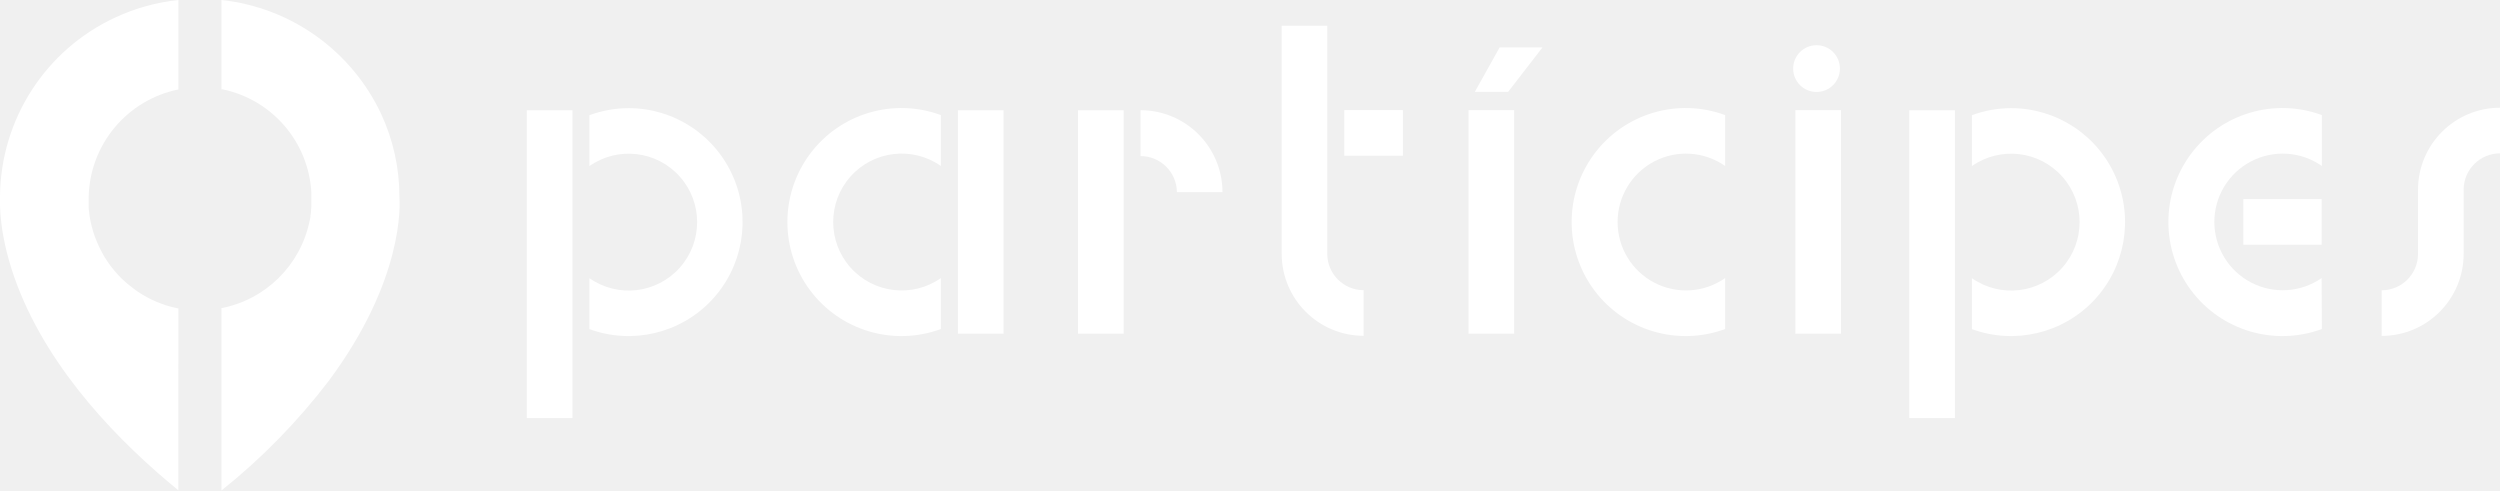
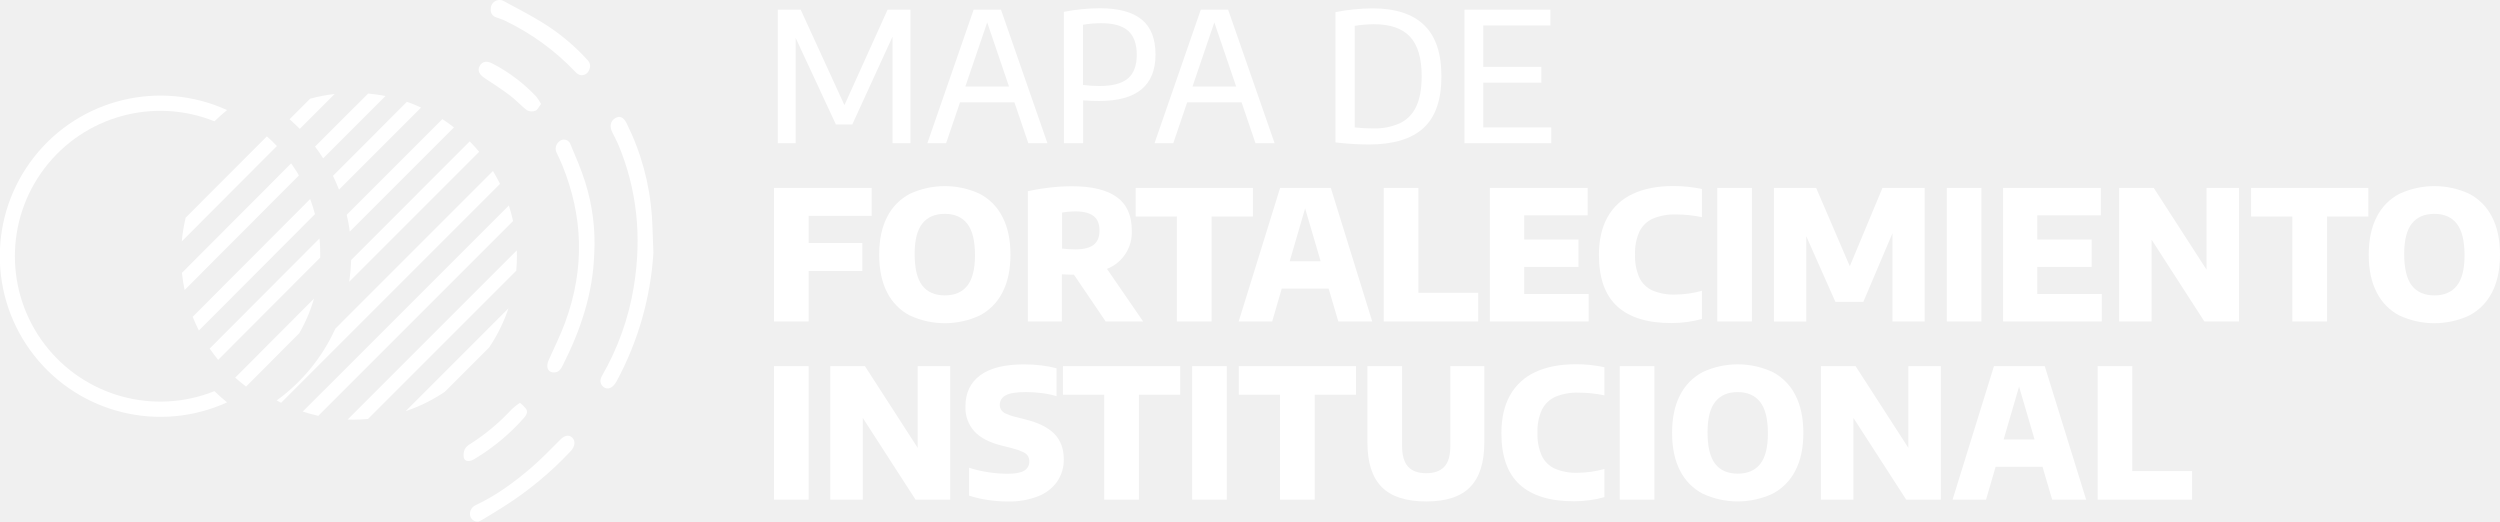
- <svg xmlns="http://www.w3.org/2000/svg" viewBox="0 0 485.47 95.25">
+ <svg xmlns="http://www.w3.org/2000/svg" viewBox="0 0 1066.15 222.44">
  <defs>
    <style>.cls-1{fill:#fff;}</style>
  </defs>
-   <g id="Layer_2" data-name="Layer 2">
-     <g id="Layer_1-2" data-name="Layer 1">
-       <path class="cls-1" d="M462.49,65.23V56.37a7.06,7.06,0,0,0,7.06-7V36.83a15.93,15.93,0,0,1,15.92-15.91v8.86a7.06,7.06,0,0,0-7.06,7V49.32A15.93,15.93,0,0,1,462.49,65.23Z" />
-       <path class="cls-1" d="M122.06,21a22.07,22.07,0,0,0-7.6,1.37v9.88a13.29,13.29,0,1,1,0,21.77v9.89A22.13,22.13,0,1,0,122.06,21Z" />
-       <rect class="cls-1" x="102.3" y="21.41" width="8.86" height="59.77" />
-       <path class="cls-1" d="M390.52,21a22.07,22.07,0,0,0-7.6,1.37v9.88a13.29,13.29,0,1,1,0,21.77v9.89A22.13,22.13,0,1,0,390.52,21Z" />
-       <rect class="cls-1" x="370.76" y="21.41" width="8.86" height="59.77" />
-       <path class="cls-1" d="M182.71,54a13.29,13.29,0,1,1,0-21.77V22.35a22.14,22.14,0,1,0,0,41.54Z" />
-       <rect class="cls-1" x="186.02" y="21.41" width="8.86" height="43.39" />
-       <path class="cls-1" d="M335,54a13.27,13.27,0,0,1-20.88-10.88A13.27,13.27,0,0,1,335,32.23V22.35a22.14,22.14,0,1,0,0,41.54Z" />
-       <path class="cls-1" d="M237.39,37.31h-8.85a7.06,7.06,0,0,0-7.06-7V21.4A15.93,15.93,0,0,1,237.39,37.31Z" />
-       <rect class="cls-1" x="209.34" y="21.41" width="8.86" height="43.39" />
-       <path class="cls-1" d="M264.8,65.21A15.93,15.93,0,0,1,248.89,49.3V5h8.85V49.3a7.06,7.06,0,0,0,7.06,7.05Z" />
-       <rect class="cls-1" x="261.04" y="21.38" width="11.39" height="8.86" />
-       <path class="cls-1" d="M450.83,54A13.27,13.27,0,0,1,430,43.12a13.27,13.27,0,0,1,20.88-10.89V22.35a22.14,22.14,0,1,0,0,41.54Z" />
-       <rect class="cls-1" x="435.63" y="38.66" width="15.21" height="8.86" />
-       <rect class="cls-1" x="285.17" y="21.39" width="8.86" height="43.41" />
-       <rect class="cls-1" x="348.64" y="21.39" width="8.86" height="43.41" />
-       <path class="cls-1" d="M357.29,13.32a4.54,4.54,0,1,1-4.54-4.54A4.53,4.53,0,0,1,357.29,13.32Z" />
-       <path class="cls-1" d="M34.64,59.86l-.19,0-.51-.12-.53-.12-.52-.14-.5-.15c-.18,0-.34-.11-.51-.17l-.5-.17-.51-.2-.47-.18-.51-.24-.44-.19-.51-.26-.42-.22-.5-.28-.41-.24-.49-.31-.39-.25-.48-.34L25.89,56l-.47-.36-.35-.28L24.62,55c-.11-.09-.23-.19-.33-.29l-.44-.41-.32-.3-.41-.43c-.1-.11-.21-.21-.3-.32l-.4-.45-.28-.33c-.13-.15-.26-.31-.38-.47l-.27-.34-.35-.49-.25-.36c-.12-.16-.22-.33-.33-.5l-.24-.37-.3-.52L19.8,49c-.1-.18-.19-.36-.28-.54s-.14-.26-.2-.39-.17-.36-.25-.55-.13-.27-.19-.41-.15-.36-.22-.55-.12-.28-.17-.42l-.2-.57-.15-.44c-.05-.18-.11-.37-.16-.56l-.13-.46c-.05-.19-.09-.38-.14-.57s-.07-.31-.11-.47-.07-.39-.11-.58-.06-.32-.08-.48-.06-.39-.08-.58,0-.33-.06-.5a5.67,5.67,0,0,1-.05-.58c0-.17,0-.34,0-.52a5.52,5.52,0,0,1,0-.58c0-.17,0-.34,0-.51s0-.09,0-.13,0-.06,0-.09,0-.17,0-.26A21.77,21.77,0,0,1,34.64,17.37V0a38.63,38.63,0,0,0-12.2,3.37h0A38.63,38.63,0,0,0,0,38.15C0,39.09-.39,45.63,3.39,55.5a.08.08,0,0,1,0,0c6.45,16.8,20,30.53,31.24,39.71Z" />
-       <path class="cls-1" d="M77.56,38.14a38,38,0,0,0-3.54-16A38.86,38.86,0,0,0,43,0V17.35l.19,0h.05a21.69,21.69,0,0,1,17.22,20,.28.28,0,0,1,0,.09c0,.37,0,.75,0,1.12s0,.74,0,1.1a2.29,2.29,0,0,1,0,.25q0,.42-.06.84l0,.22c0,.29-.06.58-.11.87,0,0,0,.09,0,.13,0,.32-.11.63-.17.94v0A21.71,21.71,0,0,1,43,59.84V95.25A122.13,122.13,0,0,0,63.81,74l0,0C78.49,54.29,77.68,39.64,77.56,38.14Z" />
-       <path class="cls-1" d="M291.21,9.21h8.32l-6.67,8.63h-6.47Z" />
+   <g id="Capa_2" data-name="Capa 2">
+     <g id="Capa_1-2" data-name="Capa 1">
+       <path class="cls-1" d="M378.52,4.13h9.77V61.07h-7.66V15.63L363.47,53.07h-7l-17.16-36.9v44.9h-7.62V4.13h9.77l18.66,40.71Z" />
+       <path class="cls-1" d="M438.53,61.07l-5.92-17.43h-23.2l-5.93,17.43h-8L415.22,4.13h11.66l19.81,56.94ZM411.68,36.91H430.3L421,9.56Z" />
+       <path class="cls-1" d="M453.69,5.05a80.93,80.93,0,0,1,15.43-1.53q11.85,0,17.75,4.8t5.91,14.93q0,19.81-24,19.82-3.54,0-6.88-.27V61.07h-8.16ZM481,33.47q3.78-3.21,3.79-10.1T481.1,13.13q-3.68-3.22-11.33-3.23a45.41,45.41,0,0,0-7.92.66V36.22a51.61,51.61,0,0,0,7,.46Q477.2,36.68,481,33.47Z" />
+       <path class="cls-1" d="M535.41,61.07l-5.93-17.43h-23.2l-5.92,17.43h-8L512.09,4.13h11.66l19.82,56.94ZM508.55,36.91h18.63L517.86,9.56Z" />
+       <path class="cls-1" d="M569.53,60.73V5.17A77.6,77.6,0,0,1,577.36,4a79.25,79.25,0,0,1,8-.43q14.61,0,22,7.16t7.34,21.89q0,15-7.67,22t-23.3,7A120.08,120.08,0,0,1,569.53,60.73Zm27.61-8.24A14.67,14.67,0,0,0,604,45.34q2.28-4.89,2.29-12.78,0-11.61-5-16.93t-15.43-5.3a53.06,53.06,0,0,0-8.12.69V54.34a64.53,64.53,0,0,0,7.85.42A25.91,25.91,0,0,0,597.14,52.49Z" />
+       <path class="cls-1" d="M632.55,54.34h29v6.73h-37V4.13h36.63v6.73H632.55V28.52h24.78v6.74H632.55Z" />
+       <path class="cls-1" d="M371.74,92.06H344.85v11.58h22.89v11.93H344.85v21.51H330.08V80.14h41.66Z" />
+       <path class="cls-1" d="M388.06,134.58a22.54,22.54,0,0,1-9.7-9.81q-3.42-6.54-3.42-16.16t3.42-16.16a22.54,22.54,0,0,1,9.7-9.81,35.4,35.4,0,0,1,29.72,0,22.45,22.45,0,0,1,9.71,9.83q3.43,6.56,3.43,16.14t-3.43,16.12a22.61,22.61,0,0,1-9.71,9.83,35.3,35.3,0,0,1-29.72,0Zm24.45-12.72q3.28-4.14,3.29-13,0-9.19-3.29-13.43t-9.6-4.23q-6.27,0-9.56,4.11t-3.29,13q0,9.27,3.25,13.46t9.6,4.2Q409.21,126,412.51,121.86Z" />
+       <path class="cls-1" d="M471.51,137.08,458,117.15c-.77,0-1.82,0-3.15-.08-.88,0-1.53-.08-2-.08v20.09h-14.5V81.52A88.59,88.59,0,0,1,447.58,80a83.2,83.2,0,0,1,9.58-.57q12.73,0,19.12,4.63t6.38,14.18a16.7,16.7,0,0,1-10.58,16.43l15.43,22.43ZM452.92,106a47.12,47.12,0,0,0,5.66.35q5.24,0,7.77-1.91t2.54-6.17q0-4.16-2.5-6.12t-7.62-2a33.78,33.78,0,0,0-5.85.5Z" />
+       <path class="cls-1" d="M501.9,137.08V92.33H484.32V80.14h50V92.33H516.71v44.75Z" />
+       <path class="cls-1" d="M570.73,137.08l-4.12-14h-20l-4.07,14H528.25l17.66-56.94h21.63l17.66,56.94ZM550,111.42h13.2l-6.62-22.55Z" />
+       <path class="cls-1" d="M590.12,137.08V80.14h14.77v44.74H630.4v12.2Z" />
+       <path class="cls-1" d="M650,125.38h27.5v11.7H635.36V80.14h41.71V91.83H650v10.31h23.16v11.7H650Z" />
+       <path class="cls-1" d="M689.77,130.73q-7.89-7.12-7.89-22,0-9.57,3.67-16.14a23.43,23.43,0,0,1,10.78-9.9q7.09-3.36,17.29-3.35a56.5,56.5,0,0,1,12.2,1.27v12a53,53,0,0,0-11-1.15,23.92,23.92,0,0,0-9.93,1.77,11.65,11.65,0,0,0-5.73,5.52,21.94,21.94,0,0,0-1.88,9.79,22.52,22.52,0,0,0,1.84,9.87,11.43,11.43,0,0,0,5.6,5.48,23.3,23.3,0,0,0,9.68,1.73A43.06,43.06,0,0,0,725.82,124v12a43.17,43.17,0,0,1-6.12,1.29,47.71,47.71,0,0,1-6.7.48Q697.66,137.85,689.77,130.73Z" />
+       <path class="cls-1" d="M732.36,137.08V80.14h14.77v56.94Z" />
+       <path class="cls-1" d="M802.8,80.14h18v56.94H807.07V99.45l-12.43,29.28H782.72l-12.43-28v36.4H756.52V80.14h18l14.35,33.39Z" />
+       <path class="cls-1" d="M830.23,137.08V80.14H845v56.94Z" />
+       <path class="cls-1" d="M868.82,125.38h27.51v11.7H854.24V80.14h41.7V91.83H868.82v10.31H892v11.7H868.82Z" />
+       <path class="cls-1" d="M941,80.14h13.85v56.94H940.07l-22.5-34.86v34.86H903.72V80.14h14.77L941,115Z" />
+       <path class="cls-1" d="M977.58,137.08V92.33H960V80.14h50V92.33H992.4v44.75Z" />
+       <path class="cls-1" d="M1023.29,134.58a22.52,22.52,0,0,1-9.69-9.81q-3.44-6.54-3.43-16.16t3.43-16.16a22.52,22.52,0,0,1,9.69-9.81,35.4,35.4,0,0,1,29.72,0,22.52,22.52,0,0,1,9.72,9.83q3.42,6.56,3.42,16.14t-3.42,16.12a22.68,22.68,0,0,1-9.72,9.83,35.3,35.3,0,0,1-29.72,0Zm24.45-12.72q3.29-4.14,3.29-13,0-9.19-3.29-13.43t-9.6-4.23q-6.27,0-9.56,4.11t-3.29,13q0,9.27,3.25,13.46t9.6,4.2Q1044.46,126,1047.74,121.86Z" />
+       <path class="cls-1" d="M330.08,213.08V156.14h14.77v56.94Z" />
+       <path class="cls-1" d="M391.36,156.14h13.86v56.94H390.44l-22.5-34.85v34.85H354.08V156.14h14.78L391.36,191Z" />
+       <path class="cls-1" d="M421.12,213.2a47.23,47.23,0,0,1-7.86-1.85V199.46a47.37,47.37,0,0,0,8,1.89,55.77,55.77,0,0,0,8.42.69q5,0,7.14-1.35a4.34,4.34,0,0,0,2.13-3.92,4.26,4.26,0,0,0-.61-2.37,5.29,5.29,0,0,0-2.16-1.69,26.15,26.15,0,0,0-4.42-1.52L427.11,190q-7.69-1.89-11.55-6a15,15,0,0,1-3.84-10.72q0-8.58,6.29-13.23t18.64-4.66a61.7,61.7,0,0,1,7.46.44,47.43,47.43,0,0,1,6.46,1.22v11.89a37.36,37.36,0,0,0-6.11-1.27,52.05,52.05,0,0,0-6.93-.47c-4.08,0-7,.47-8.63,1.39a4.45,4.45,0,0,0-2,6.14,4.57,4.57,0,0,0,1.87,1.59,19.37,19.37,0,0,0,3.75,1.35l4.69,1.19q8.47,2.08,12.45,6.18t4,10.75a16.44,16.44,0,0,1-2.84,9.62,18,18,0,0,1-8.22,6.27,33.78,33.78,0,0,1-12.79,2.19A58.37,58.37,0,0,1,421.12,213.2Z" />
+       <path class="cls-1" d="M470.89,213.08V168.34H453.31v-12.2h50v12.2H485.7v44.74Z" />
+       <path class="cls-1" d="M508.4,213.08V156.14h14.77v56.94Z" />
+       <path class="cls-1" d="M545.87,213.08V168.34H528.29v-12.2h50v12.2H560.69v44.74Z" />
+       <path class="cls-1" d="M589.23,207.68q-6.08-6.18-6.08-18.91V156.14h14.78v34c0,4.06.85,7,2.56,8.87s4.29,2.79,7.75,2.79,6-.93,7.73-2.79,2.54-4.81,2.54-8.87v-34H633v32.63q0,12.69-6,18.89t-18.74,6.19Q595.31,213.85,589.23,207.68Z" />
+       <path class="cls-1" d="M648.17,206.73q-7.89-7.11-7.88-22,0-9.59,3.67-16.14a23.42,23.42,0,0,1,10.77-9.91q7.11-3.34,17.3-3.35a57,57,0,0,1,12.19,1.27v12a53.48,53.48,0,0,0-11-1.15,23.89,23.89,0,0,0-9.93,1.77,11.74,11.74,0,0,0-5.73,5.52,21.82,21.82,0,0,0-1.89,9.79,22.48,22.48,0,0,0,1.85,9.87,11.39,11.39,0,0,0,5.6,5.48,23.08,23.08,0,0,0,9.67,1.74A43,43,0,0,0,684.22,200v12a42.72,42.72,0,0,1-6.11,1.29,47.71,47.71,0,0,1-6.7.48Q656.07,213.85,648.17,206.73Z" />
+       <path class="cls-1" d="M690.76,213.08V156.14h14.78v56.94Z" />
+       <path class="cls-1" d="M726.2,210.58a22.54,22.54,0,0,1-9.7-9.81q-3.42-6.54-3.42-16.16t3.42-16.16a22.54,22.54,0,0,1,9.7-9.81,35.4,35.4,0,0,1,29.72,0,22.5,22.5,0,0,1,9.71,9.83q3.42,6.57,3.43,16.14t-3.43,16.12a22.61,22.61,0,0,1-9.71,9.83,35.3,35.3,0,0,1-29.72,0Zm24.45-12.71q3.29-4.14,3.29-13,0-9.19-3.29-13.42t-9.6-4.24q-6.27,0-9.56,4.12t-3.29,13c0,6.19,1.08,10.67,3.25,13.47s5.37,4.19,9.6,4.19S748.45,200.62,750.65,197.87Z" />
+       <path class="cls-1" d="M813.84,156.14h13.85v56.94H812.92l-22.51-34.85v34.85H776.56V156.14h14.77L813.84,191Z" />
+       <path class="cls-1" d="M875.17,213.08l-4.12-14h-20l-4.08,14H832.69l17.66-56.94H872l17.66,56.94Zm-20.7-25.66h13.19l-6.61-22.54Z" />
+       <path class="cls-1" d="M894.56,213.08V156.14h14.77v44.75h25.51v12.19Z" />
+       <path class="cls-1" d="M91.44,166.81a62,62,0,1,1,0-115.08c1.73-1.66,3.51-3.27,5.4-4.79a68.5,68.5,0,1,0,0,124.65Q94,169.31,91.44,166.81Z" />
+       <path class="cls-1" d="M278.65,107.85A132.62,132.62,0,0,1,263,162.52c-1.6,3-3.92,4-5.73,2.41-1.4-1.19-1.57-2.86-.53-4.68a112.12,112.12,0,0,0,13.53-37.87q5.32-32.35-6.6-60.72c-.76-1.79-1.68-3.49-2.54-5.22-1.26-2.51-.83-4.75,1.16-6s3.67-.43,4.89,2.05A104.86,104.86,0,0,1,278,92C278.33,97.27,278.43,102.57,278.65,107.85Z" />
+       <path class="cls-1" d="M253.42,108.17c-.54,16.86-5.71,32.3-13.21,47.2-.81,1.62-1.61,3.32-3.68,3.46-2.78.2-3.93-2.15-2.57-5.21,2.37-5.31,5-10.55,7-16,8.7-23.46,7.5-45.7-1.07-66.93-.73-1.82-1.59-3.57-2.41-5.33a3.94,3.94,0,0,1,1.11-5.12,2.91,2.91,0,0,1,4.65,1.21c2.25,5.32,4.57,10.62,6.31,16.18A85.57,85.57,0,0,1,253.42,108.17Z" />
+       <path class="cls-1" d="M209.3,3.78A3.73,3.73,0,0,1,214.92.51c5.53,3,11.11,5.85,16.45,9.15A89.25,89.25,0,0,1,250.55,25.6a3.58,3.58,0,0,1,.61,4.39,3.27,3.27,0,0,1-3.78,2,4.28,4.28,0,0,1-2-1.32,102.51,102.51,0,0,0-30-21.84c-1.2-.58-2.52-.93-3.77-1.44A3.23,3.23,0,0,1,209.3,3.78Z" />
+       <path class="cls-1" d="M204.09,222.44a3.29,3.29,0,0,1-3.64-2.72,4.14,4.14,0,0,1,2.49-4.34c8.57-4,16.28-9.64,23.61-15.92,4.33-3.73,8.34-7.92,12.43-12,1.8-1.8,3.67-2.21,5.09-.81s1.13,3.77-.61,5.65a146.65,146.65,0,0,1-28.62,23.73c-2.89,1.86-5.85,3.61-8.79,5.39C205.35,221.86,204.59,222.19,204.09,222.44Z" />
+       <path class="cls-1" d="M230.75,44.33c-.92,1.17-1.52,2.56-2.38,2.88a4.34,4.34,0,0,1-3.6-.17c-2.48-1.83-4.56-4.24-7-6.1-3.53-2.66-7.21-5.12-10.93-7.52-2.44-1.58-3.35-3.36-2.28-5.27,1.17-2.08,3.07-2.35,5.75-.9a70.21,70.21,0,0,1,18.39,13.94A24.43,24.43,0,0,1,230.75,44.33Z" />
+       <path class="cls-1" d="M221.76,171.76a17.74,17.74,0,0,1,2.6,2.63c.8,1.25.23,2.52-.79,3.67A88.36,88.36,0,0,1,203,195.34a12,12,0,0,1-1.84,1c-1.44.56-2.87.34-3.34-1.07a5.94,5.94,0,0,1,.39-3.7,5.73,5.73,0,0,1,2.27-2.2,89.79,89.79,0,0,0,17.85-14.93A27.8,27.8,0,0,1,221.76,171.76Z" />
+       <path class="cls-1" d="M173.52,43.42,142,75q1.41,2.88,2.57,5.87l35-35C177.59,44.94,175.58,44.13,173.52,43.42Z" />
+       <path class="cls-1" d="M188.65,50.81,147.87,91.6c.53,2.35,1,4.74,1.27,7.17l44.44-44.44C192,53.09,190.35,51.91,188.65,50.81Z" />
+       <path class="cls-1" d="M200.32,60.3l-50.58,50.59a76.73,76.73,0,0,1-.83,9.28l55.43-55.44Q202.44,62.44,200.32,60.3Z" />
+       <path class="cls-1" d="M210.22,72.93,143,140.17a77.33,77.33,0,0,1-25,30.6c.62.34,1.24.66,1.87,1l93.37-93.37C212.3,76.51,211.3,74.69,210.22,72.93Z" />
+       <path class="cls-1" d="M217,87.63l-87.9,87.89q3.25,1.06,6.63,1.82l83.07-83.07C218.32,92,217.71,89.8,217,87.63Z" />
+       <path class="cls-1" d="M220.45,109.28c0-.84,0-1.68-.06-2.51l-72.15,72.15c.84,0,1.68.05,2.53.05,2.07,0,4.12-.11,6.15-.29l63.25-63.25C220.34,113.41,220.45,111.36,220.45,109.28Z" />
+       <path class="cls-1" d="M189.64,167.12l19-19a69.29,69.29,0,0,0,8.2-16.64L173,175.33A69.39,69.39,0,0,0,189.64,167.12Z" />
+       <path class="cls-1" d="M132.24,42.1l-8.74,8.75q2.25,2,4.34,4.1l14.88-14.88A68.6,68.6,0,0,0,132.24,42.1Z" />
+       <path class="cls-1" d="M157,39.89,134.35,62.51q1.83,2.43,3.46,5l26.56-26.56A69.17,69.17,0,0,0,157,39.89Z" />
+       <path class="cls-1" d="M136.51,105.66c0-1.32-.15-2.64-.28-3.94L89.42,148.64c.57.84,1.15,1.66,1.76,2.46s1.22,1.59,1.86,2.37l43.52-43.63c0-.41,0-.82,0-1.23C136.58,107.62,136.55,106.64,136.51,105.66Z" />
+       <path class="cls-1" d="M102.57,163c.77.63,1.56,1.25,2.36,1.86l22.69-22.75a65.71,65.71,0,0,0,4.06-8.3,66.7,66.7,0,0,0,2.24-6.47l-33.62,33.7C101.05,161.74,101.8,162.39,102.57,163Z" />
+       <path class="cls-1" d="M116,60.16c-.72-.7-1.45-1.37-2.2-2L79.19,92.81c-.42,1.75-.78,3.51-1.07,5.3-.25,1.6-.46,3.21-.6,4.84l40.57-40.67C117.4,61.56,116.71,60.85,116,60.16Z" />
+       <path class="cls-1" d="M125.87,72.19c-.55-.85-1.12-1.7-1.71-2.52L77.59,116.35c.13,1.26.28,2.51.48,3.75s.4,2.4.65,3.58l48.75-48.87C127,73.92,126.42,73.05,125.87,72.19Z" />
+       <path class="cls-1" d="M133.36,88c-.34-1.05-.71-2.09-1.09-3.12L82.17,135.1c.4,1,.83,2,1.27,3s.89,1.91,1.37,2.85l49.51-49.63Q133.89,89.63,133.36,88Z" />
    </g>
  </g>
</svg>
